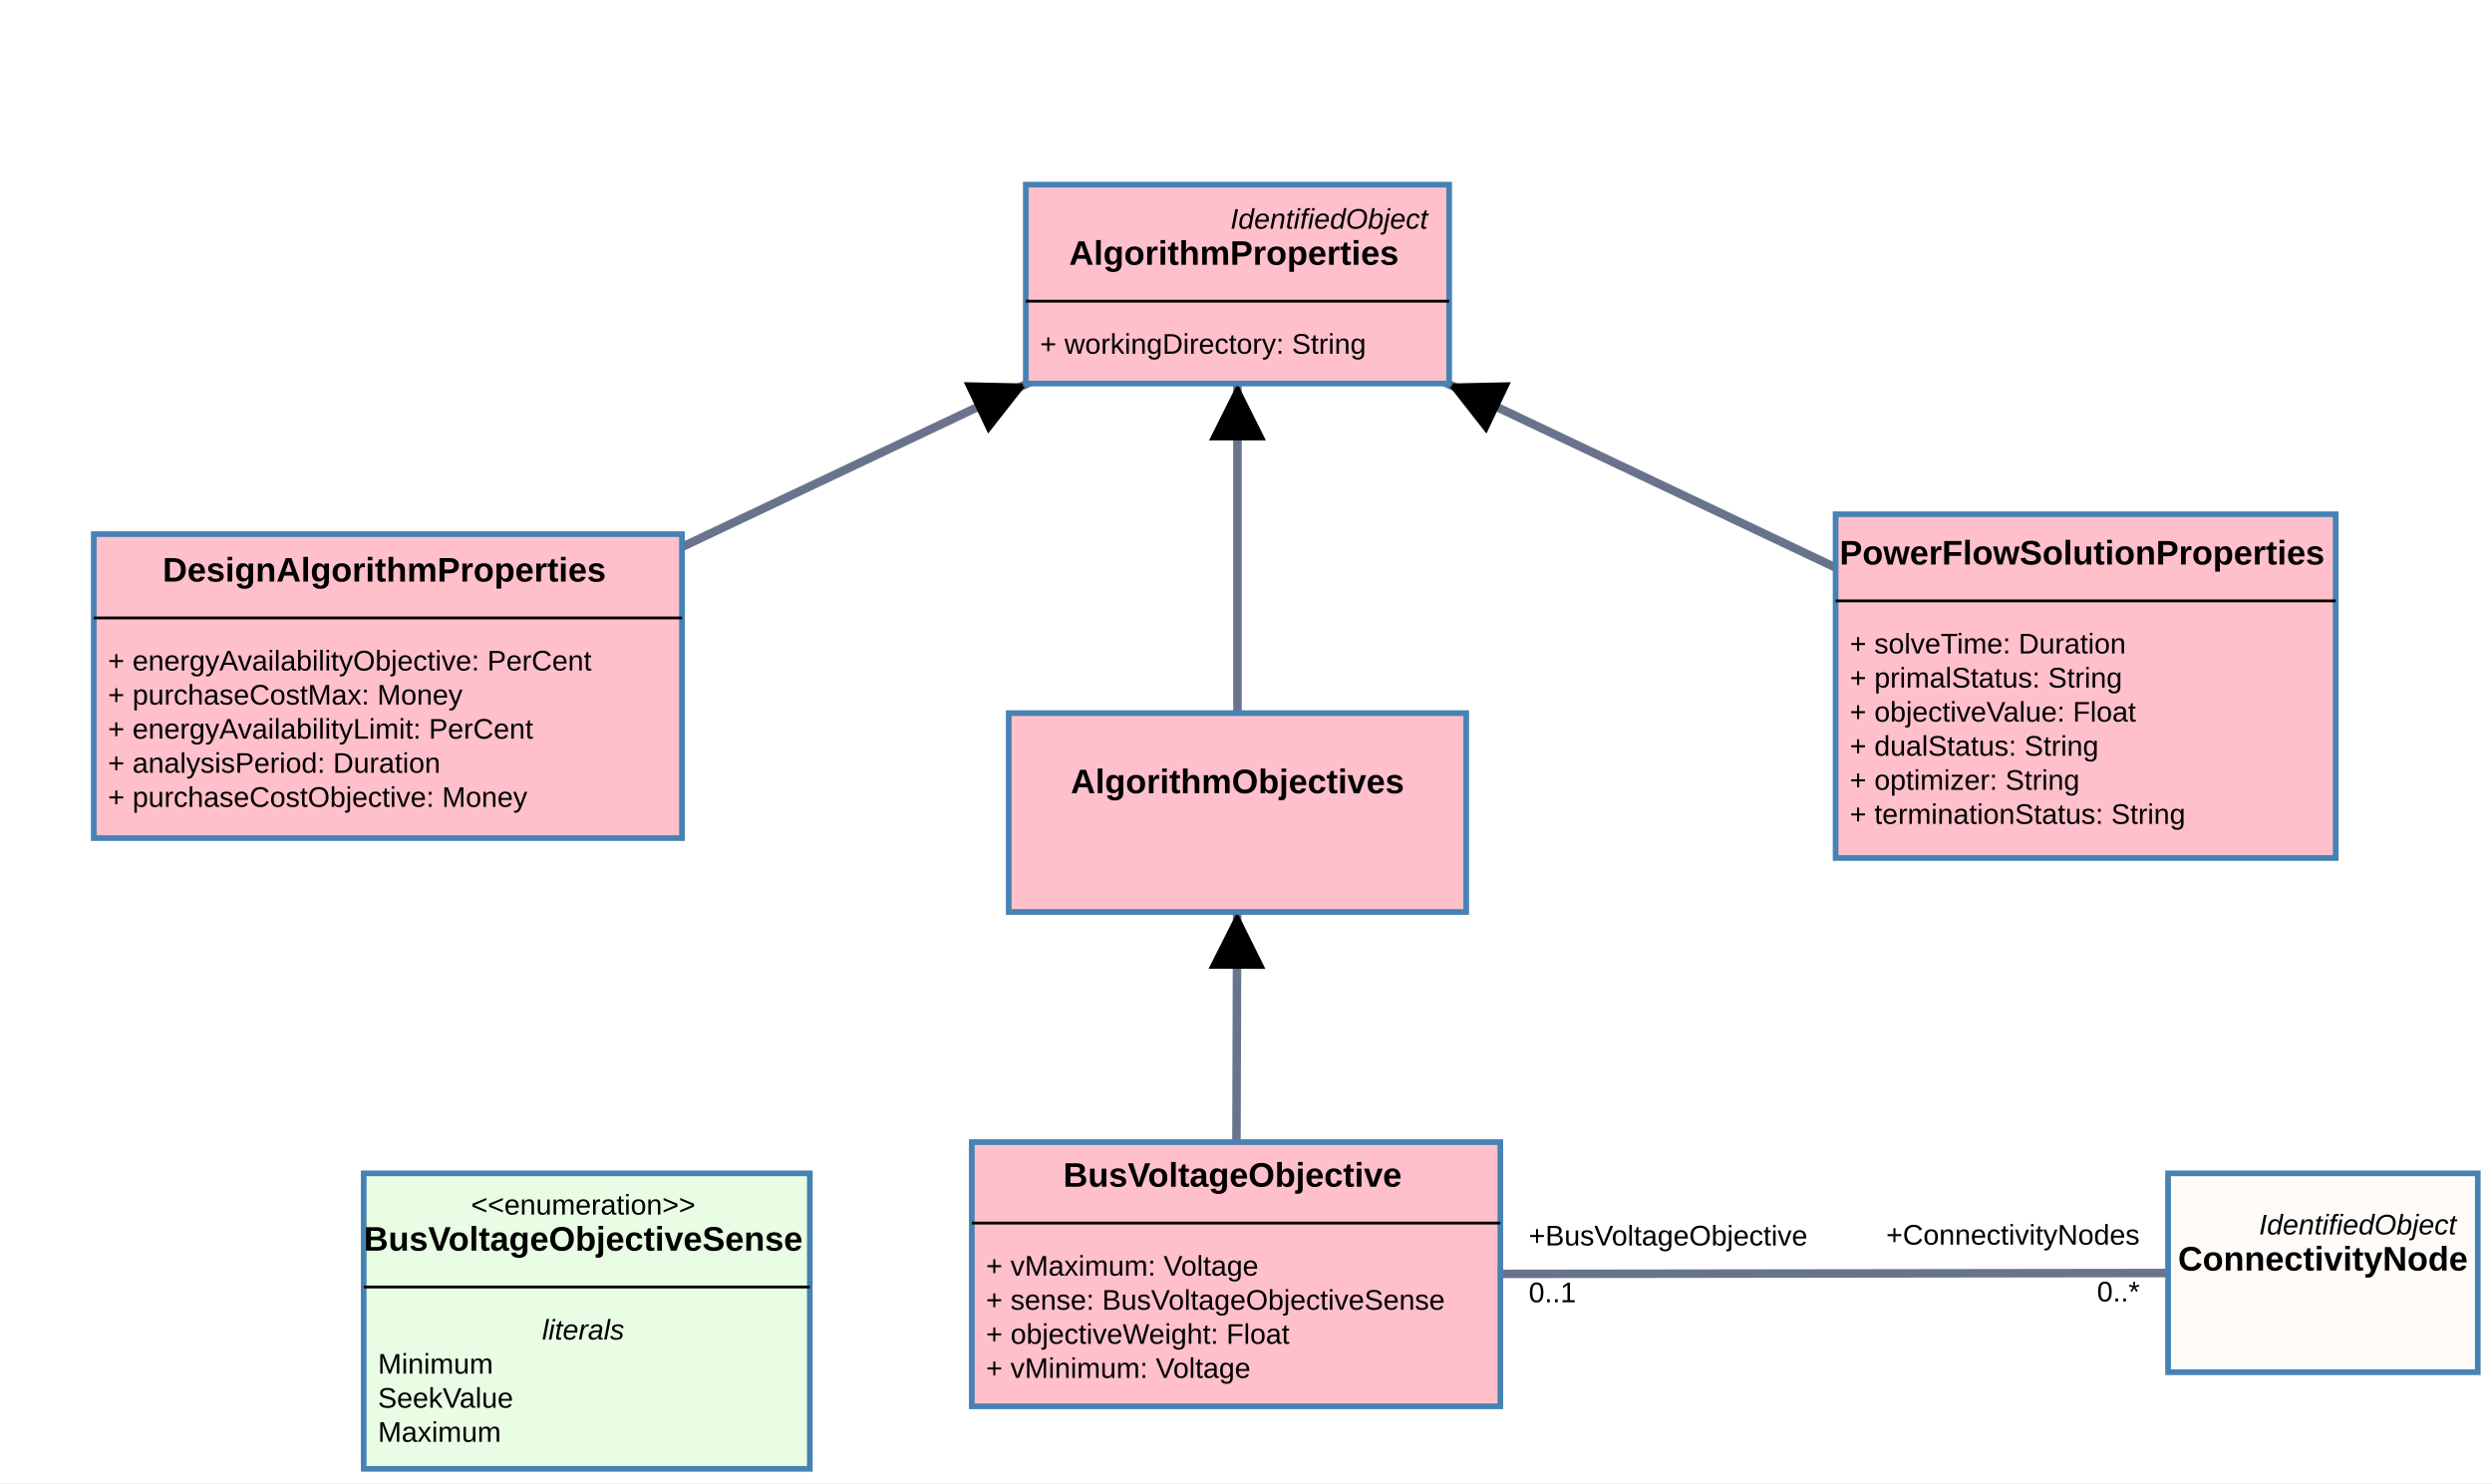
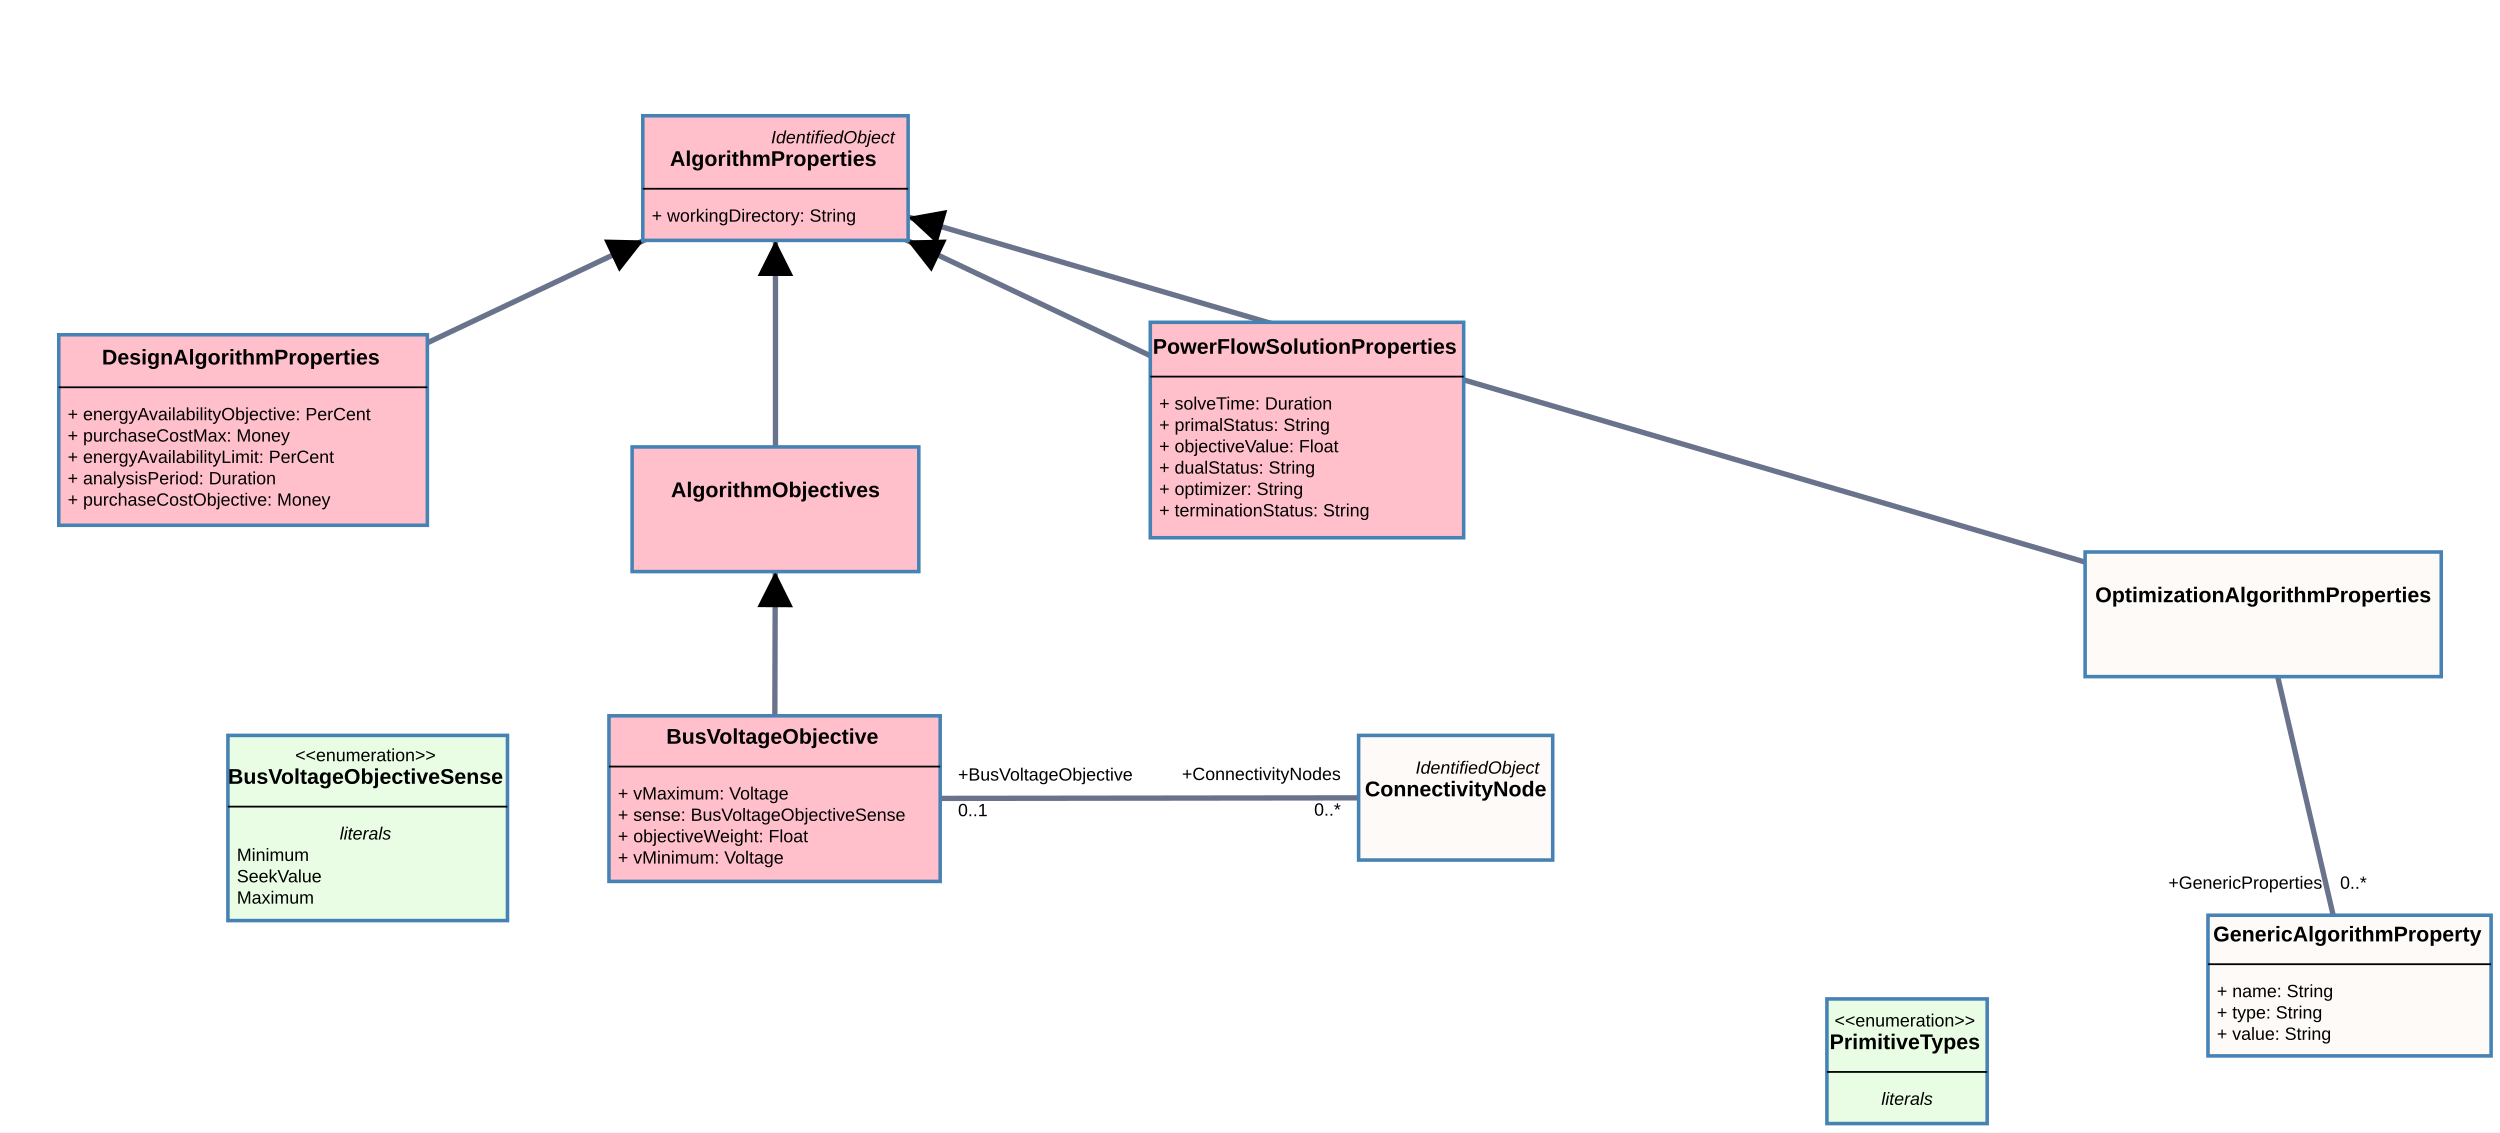
- <svg xmlns="http://www.w3.org/2000/svg" width="877" height="522">
+ <svg xmlns="http://www.w3.org/2000/svg" width="1404" height="636" style="-webkit-tap-highlight-color: rgba(0, 0, 0, 0);">
  <rect width="100%" height="100%" fill="white" />
  <g class="zoom-group">
    <defs>
      <marker id="arrowhead" viewBox="-0 -5 10 10" refX="5" refY="0" orient="auto" markerWidth="10" markerHeight="10" xoverflow="visible">
        <path d="M 0,-5 L 10 ,0 L 0,5" fill="black" style="stroke: none;" />
      </marker>
    </defs>
    <line class="link" x1="136.5" y1="241.5" x2="435.5" y2="100" stroke="#69738c" stroke-width="3" marker-end="url(#arrowhead)" />
    <line class="link" x1="734" y1="241.5" x2="435.5" y2="100" stroke="#69738c" stroke-width="3" marker-end="url(#arrowhead)" />
    <line class="link" x1="435.5" y1="286" x2="435.5" y2="100" stroke="#69738c" stroke-width="3" marker-end="url(#arrowhead)" />
    <line class="link" x1="435" y1="448.5" x2="435.5" y2="286" stroke="#69738c" stroke-width="3" marker-end="url(#arrowhead)" />
    <line class="link" x1="435" y1="448.5" x2="817.5" y2="448" stroke="#69738c" stroke-width="3" />
+     <line class="link" x1="1271" y1="345" x2="435.5" y2="100" stroke="#69738c" stroke-width="3" marker-end="url(#arrowhead)" />
+     <line class="link" x1="1319.5" y1="553.5" x2="1271" y2="345" stroke="#69738c" stroke-width="3" />
    <line class="arrow" x2="352.503" y2="139.278" x1="136.5" y1="241.5" stroke="#69738c" stroke-width="2" marker-end="url(#arrowhead)" />
    <line class="arrow" x2="518.37" y2="139.283" x1="734" y1="241.5" stroke="#69738c" stroke-width="2" marker-end="url(#arrowhead)" />
    <line class="arrow" x2="435.5" y2="145" x1="435.5" y1="286" stroke="#69738c" stroke-width="2" marker-end="url(#arrowhead)" />
    <line class="arrow" x2="435.362" y2="331" x1="435" y1="448.5" stroke="#69738c" stroke-width="2" marker-end="url(#arrowhead)" />
+     <line class="arrow" x2="519.596" y2="124.66" x1="1271" y1="345" stroke="#69738c" stroke-width="2" marker-end="url(#arrowhead)" />
    <g class="draggable" transform="translate(763, 413)">
      <rect class="box" width="109" height="70" style="fill: #fdfaf7; stroke: steelblue; stroke-width: 2px; cursor: move;" />
      <text x="0" y="0" text-anchor="start" font-size="10px">
        <tspan x="104" y="18" dy=".35em" text-anchor="end" style="font-family: Arial, sans-serif; font-weight: 400; font-style: italic; fill: black; font-size: 10px; pointer-events: none;">IdentifiedObject</tspan>
        <tspan x="54.5" y="30" dy=".35em" text-anchor="middle" style="font-family: Arial, sans-serif; font-weight: 700; font-style: normal; fill: black; font-size: 12px; pointer-events: none;">ConnectivityNode</tspan>
      </text>
    </g>
    <g class="draggable" transform="translate(361, 65)">
      <rect class="box" width="149" height="70" style="fill: #ffc0cb; stroke: steelblue; stroke-width: 2px; cursor: move;" />
      <text x="0" y="0" text-anchor="start" font-size="10px">
        <tspan x="144" y="12" dy=".35em" text-anchor="end" style="font-family: Arial, sans-serif; font-weight: 400; font-style: italic; fill: black; font-size: 10px; pointer-events: none;">IdentifiedObject</tspan>
        <tspan x="74.5" y="24" dy=".35em" text-anchor="middle" style="font-family: Arial, sans-serif; font-weight: 700; font-style: normal; fill: black; font-size: 12px; pointer-events: none;">AlgorithmProperties</tspan>
        <tspan x="5" y="56" dy=".35em" text-anchor="start" style="font-family: Arial, sans-serif; font-weight: 400; font-style: normal; fill: black; font-size: 10px; pointer-events: none;">+   workingDirectory: String</tspan>
      </text>
      <line x1="0" x2="149" y1="41" y2="41" stroke="black" stroke-width="1" />
    </g>
    <g class="draggable" transform="translate(33, 188)">
      <rect class="box" width="207" height="107" style="fill: #ffc0cb; stroke: steelblue; stroke-width: 2px; cursor: move;" />
      <text x="0" y="0" text-anchor="start" font-size="10px">
        <tspan x="103.5" y="12.5" dy=".35em" text-anchor="middle" style="font-family: Arial, sans-serif; font-weight: 700; font-style: normal; fill: black; font-size: 12px; pointer-events: none;">DesignAlgorithmProperties</tspan>
        <tspan x="5" y="44.5" dy=".35em" text-anchor="start" style="font-family: Arial, sans-serif; font-weight: 400; font-style: normal; fill: black; font-size: 10px; pointer-events: none;">+   energyAvailabilityObjective: PerCent</tspan>
        <tspan x="5" y="56.5" dy=".35em" text-anchor="start" style="font-family: Arial, sans-serif; font-weight: 400; font-style: normal; fill: black; font-size: 10px; pointer-events: none;">+   purchaseCostMax: Money</tspan>
        <tspan x="5" y="68.5" dy=".35em" text-anchor="start" style="font-family: Arial, sans-serif; font-weight: 400; font-style: normal; fill: black; font-size: 10px; pointer-events: none;">+   energyAvailabilityLimit: PerCent</tspan>
        <tspan x="5" y="80.5" dy=".35em" text-anchor="start" style="font-family: Arial, sans-serif; font-weight: 400; font-style: normal; fill: black; font-size: 10px; pointer-events: none;">+   analysisPeriod: Duration</tspan>
        <tspan x="5" y="92.5" dy=".35em" text-anchor="start" style="font-family: Arial, sans-serif; font-weight: 400; font-style: normal; fill: black; font-size: 10px; pointer-events: none;">+   purchaseCostObjective: Money</tspan>
      </text>
      <line x1="0" x2="207" y1="29.5" y2="29.5" stroke="black" stroke-width="1" />
    </g>
    <g class="draggable" transform="translate(646, 181)">
      <rect class="box" width="176" height="121" style="fill: #ffc0cb; stroke: steelblue; stroke-width: 2px; cursor: move;" />
      <text x="0" y="0" text-anchor="start" font-size="10px">
        <tspan x="88" y="13.5" dy=".35em" text-anchor="middle" style="font-family: Arial, sans-serif; font-weight: 700; font-style: normal; fill: black; font-size: 12px; pointer-events: none;">PowerFlowSolutionProperties</tspan>
        <tspan x="5" y="45.5" dy=".35em" text-anchor="start" style="font-family: Arial, sans-serif; font-weight: 400; font-style: normal; fill: black; font-size: 10px; pointer-events: none;">+   solveTime: Duration</tspan>
        <tspan x="5" y="57.5" dy=".35em" text-anchor="start" style="font-family: Arial, sans-serif; font-weight: 400; font-style: normal; fill: black; font-size: 10px; pointer-events: none;">+   primalStatus: String</tspan>
        <tspan x="5" y="69.5" dy=".35em" text-anchor="start" style="font-family: Arial, sans-serif; font-weight: 400; font-style: normal; fill: black; font-size: 10px; pointer-events: none;">+   objectiveValue: Float</tspan>
        <tspan x="5" y="81.5" dy=".35em" text-anchor="start" style="font-family: Arial, sans-serif; font-weight: 400; font-style: normal; fill: black; font-size: 10px; pointer-events: none;">+   dualStatus: String</tspan>
        <tspan x="5" y="93.5" dy=".35em" text-anchor="start" style="font-family: Arial, sans-serif; font-weight: 400; font-style: normal; fill: black; font-size: 10px; pointer-events: none;">+   optimizer: String</tspan>
        <tspan x="5" y="105.5" dy=".35em" text-anchor="start" style="font-family: Arial, sans-serif; font-weight: 400; font-style: normal; fill: black; font-size: 10px; pointer-events: none;">+   terminationStatus: String</tspan>
      </text>
      <line x1="0" x2="176" y1="30.5" y2="30.5" stroke="black" stroke-width="1" />
    </g>
    <g class="draggable" transform="translate(355, 251)">
      <rect class="box" width="161" height="70" style="fill: #ffc0cb; stroke: steelblue; stroke-width: 2px; cursor: move;" />
      <text x="0" y="0" text-anchor="start" font-size="10px">
        <tspan x="80.5" y="24" dy=".35em" text-anchor="middle" style="font-family: Arial, sans-serif; font-weight: 700; font-style: normal; fill: black; font-size: 12px; pointer-events: none;">AlgorithmObjectives</tspan>
      </text>
    </g>
    <g class="draggable" transform="translate(342, 402)">
      <rect class="box" width="186" height="93" style="fill: #ffc0cb; stroke: steelblue; stroke-width: 2px; cursor: move;" />
      <text x="0" y="0" text-anchor="start" font-size="10px">
        <tspan x="93" y="11.5" dy=".35em" text-anchor="middle" style="font-family: Arial, sans-serif; font-weight: 700; font-style: normal; fill: black; font-size: 12px; pointer-events: none;">BusVoltageObjective</tspan>
        <tspan x="5" y="43.5" dy=".35em" text-anchor="start" style="font-family: Arial, sans-serif; font-weight: 400; font-style: normal; fill: black; font-size: 10px; pointer-events: none;">+   vMaximum: Voltage</tspan>
        <tspan x="5" y="55.5" dy=".35em" text-anchor="start" style="font-family: Arial, sans-serif; font-weight: 400; font-style: normal; fill: black; font-size: 10px; pointer-events: none;">+   sense: BusVoltageObjectiveSense</tspan>
        <tspan x="5" y="67.5" dy=".35em" text-anchor="start" style="font-family: Arial, sans-serif; font-weight: 400; font-style: normal; fill: black; font-size: 10px; pointer-events: none;">+   objectiveWeight: Float</tspan>
        <tspan x="5" y="79.5" dy=".35em" text-anchor="start" style="font-family: Arial, sans-serif; font-weight: 400; font-style: normal; fill: black; font-size: 10px; pointer-events: none;">+   vMinimum: Voltage</tspan>
      </text>
      <line x1="0" x2="186" y1="28.5" y2="28.5" stroke="black" stroke-width="1" />
    </g>
    <g class="draggable" transform="translate(128, 413)">
      <rect class="box" width="157" height="104" style="fill: #e8fde3; stroke: steelblue; stroke-width: 2px; cursor: move;" />
      <text x="0" y="0" text-anchor="start" font-size="10px">
        <tspan x="78.5" y="11" dy=".35em" text-anchor="middle" style="font-family: Arial, sans-serif; font-weight: 400; font-style: normal; fill: black; font-size: 10px; pointer-events: none;">&lt;&lt;enumeration&gt;&gt;</tspan>
        <tspan x="78.5" y="23" dy=".35em" text-anchor="middle" style="font-family: Arial, sans-serif; font-weight: 700; font-style: normal; fill: black; font-size: 12px; pointer-events: none;">BusVoltageObjectiveSense</tspan>
        <tspan x="78.5" y="55" dy=".35em" text-anchor="middle" style="font-family: Arial, sans-serif; font-weight: 400; font-style: italic; fill: black; font-size: 10px; pointer-events: none;">literals</tspan>
        <tspan x="5" y="67" dy=".35em" text-anchor="start" style="font-family: Arial, sans-serif; font-weight: 400; font-style: normal; fill: black; font-size: 10px; pointer-events: none;">Minimum</tspan>
        <tspan x="5" y="79" dy=".35em" text-anchor="start" style="font-family: Arial, sans-serif; font-weight: 400; font-style: normal; fill: black; font-size: 10px; pointer-events: none;">SeekValue</tspan>
        <tspan x="5" y="91" dy=".35em" text-anchor="start" style="font-family: Arial, sans-serif; font-weight: 400; font-style: normal; fill: black; font-size: 10px; pointer-events: none;">Maximum</tspan>
      </text>
      <line x1="0" x2="157" y1="40" y2="40" stroke="black" stroke-width="1" />
    </g>
+     <g class="draggable" transform="translate(1171, 310)">
+       <rect class="box" width="200" height="70" style="fill: #fdfaf7; stroke: steelblue; stroke-width: 2px; cursor: move;" />
+       <text x="0" y="0" text-anchor="start" font-size="10px">
+         <tspan x="100" y="24" dy=".35em" text-anchor="middle" style="font-family: Arial, sans-serif; font-weight: 700; font-style: normal; fill: black; font-size: 12px; pointer-events: none;">OptimizationAlgorithmProperties</tspan>
+       </text>
+     </g>
+     <g class="draggable" transform="translate(1240, 514)">
+       <rect class="box" width="159" height="79" style="fill: #fdfaf7; stroke: steelblue; stroke-width: 2px; cursor: move;" />
+       <text x="0" y="0" text-anchor="start" font-size="10px">
+         <tspan x="79.5" y="10.5" dy=".35em" text-anchor="middle" style="font-family: Arial, sans-serif; font-weight: 700; font-style: normal; fill: black; font-size: 12px; pointer-events: none;">GenericAlgorithmProperty</tspan>
+         <tspan x="5" y="42.5" dy=".35em" text-anchor="start" style="font-family: Arial, sans-serif; font-weight: 400; font-style: normal; fill: black; font-size: 10px; pointer-events: none;">+   name: String</tspan>
+         <tspan x="5" y="54.5" dy=".35em" text-anchor="start" style="font-family: Arial, sans-serif; font-weight: 400; font-style: normal; fill: black; font-size: 10px; pointer-events: none;">+   type: String</tspan>
+         <tspan x="5" y="66.5" dy=".35em" text-anchor="start" style="font-family: Arial, sans-serif; font-weight: 400; font-style: normal; fill: black; font-size: 10px; pointer-events: none;">+   value: String</tspan>
+       </text>
+       <line x1="0" x2="159" y1="27.5" y2="27.5" stroke="black" stroke-width="1" />
+     </g>
+     <g class="draggable" transform="translate(1026, 561)">
+       <rect class="box" width="90" height="70" style="fill: #e8fde3; stroke: steelblue; stroke-width: 2px; cursor: move;" />
+       <text x="0" y="0" text-anchor="start" font-size="10px">
+         <tspan x="45" y="12" dy=".35em" text-anchor="middle" style="font-family: Arial, sans-serif; font-weight: 400; font-style: normal; fill: black; font-size: 10px; pointer-events: none;">&lt;&lt;enumeration&gt;&gt;</tspan>
+         <tspan x="45" y="24" dy=".35em" text-anchor="middle" style="font-family: Arial, sans-serif; font-weight: 700; font-style: normal; fill: black; font-size: 12px; pointer-events: none;">PrimitiveTypes</tspan>
+         <tspan x="45" y="56" dy=".35em" text-anchor="middle" style="font-family: Arial, sans-serif; font-weight: 400; font-style: italic; fill: black; font-size: 10px; pointer-events: none;">literals</tspan>
+       </text>
+       <line x1="0" x2="90" y1="41" y2="41" stroke="black" stroke-width="1" />
+     </g>
    <text class="link-text-start-top" x="249.519" y="190.38" text-anchor="start" dy="-1em" style="font-family: Arial, sans-serif; font-size: 10px; fill: black;" />
    <text class="link-text-start-top" x="636.482" y="197.643" text-anchor="end" dy="-1em" style="font-family: Arial, sans-serif; font-size: 10px; fill: black;" />
    <text class="link-text-start-top" x="430.5" y="246" text-anchor="end" dy="-1em" style="font-family: Arial, sans-serif; font-size: 10px; fill: black;" />
    <text class="link-text-start-top" x="430.158" y="397" text-anchor="end" dy="-1em" style="font-family: Arial, sans-serif; font-size: 10px; fill: black;" />
    <text class="link-text-start-top" x="538" y="448.372" text-anchor="start" dy="-1em" style="font-family: Arial, sans-serif; font-size: 10px; fill: black;">+BusVoltageObjective</text>
+     <text class="link-text-start-top" x="1161.202" y="314.269" text-anchor="end" dy="-1em" style="font-family: Arial, sans-serif; font-size: 10px; fill: black;" />
+     <text class="link-text-start-top" x="1304.179" y="509.13" text-anchor="end" dy="-1em" style="font-family: Arial, sans-serif; font-size: 10px; fill: black;">+GenericProperties</text>
    <text class="link-text-start-btm" x="249.519" y="190.38" dy="1em" text-anchor="start" style="font-family: Arial, sans-serif; font-size: 10px; fill: black;" />
    <text class="link-text-start-btm" x="636.482" y="197.643" dy="1em" text-anchor="end" style="font-family: Arial, sans-serif; font-size: 10px; fill: black;" />
    <text class="link-text-start-btm" x="440.5" y="246" dy="-1em" text-anchor="start" style="font-family: Arial, sans-serif; font-size: 10px; fill: black;" />
    <text class="link-text-start-btm" x="440.158" y="397" dy="-1em" text-anchor="start" style="font-family: Arial, sans-serif; font-size: 10px; fill: black;" />
    <text class="link-text-start-btm" x="538" y="448.372" dy="1em" text-anchor="start" style="font-family: Arial, sans-serif; font-size: 10px; fill: black;">0..1</text>
+     <text class="link-text-start-btm" x="1161.202" y="314.269" dy="1em" text-anchor="end" style="font-family: Arial, sans-serif; font-size: 10px; fill: black;" />
+     <text class="link-text-start-btm" x="1314.179" y="509.13" dy="-1em" text-anchor="start" style="font-family: Arial, sans-serif; font-size: 10px; fill: black;">0..*</text>
    <text class="link-text-end-top" x="352.023" y="137.139" dy="1em" text-anchor="end" style="font-family: Arial, sans-serif; font-size: 10px; fill: black;" />
    <text class="link-text-end-top" x="508.852" y="137.142" dy="1em" text-anchor="end" style="font-family: Arial, sans-serif; font-size: 10px; fill: black;" />
    <text class="link-text-end-top" x="430.5" y="140" dy="1em" text-anchor="end" style="font-family: Arial, sans-serif; font-size: 10px; fill: black;" />
    <text class="link-text-end-top" x="430.377" y="326" dy="1em" text-anchor="end" style="font-family: Arial, sans-serif; font-size: 10px; fill: black;" />
    <text class="link-text-end-top" x="753" y="448.078" dy="-1em" text-anchor="end" style="font-family: Arial, sans-serif; font-size: 10px; fill: black;">+ConnectivityNodes</text>
+     <text class="link-text-end-top" x="519.798" y="123.253" dy="-1em" text-anchor="start" style="font-family: Arial, sans-serif; font-size: 10px; fill: black;" />
+     <text class="link-text-end-top" x="1275.274" y="384.87" dy="1em" text-anchor="end" style="font-family: Arial, sans-serif; font-size: 10px; fill: black;" />
    <text class="link-text-end-btm" x="362.023" y="137.139" dy="1em" text-anchor="start" style="font-family: Arial, sans-serif; font-size: 10px; fill: black;" />
    <text class="link-text-end-btm" x="518.852" y="137.142" dy="1em" text-anchor="start" style="font-family: Arial, sans-serif; font-size: 10px; fill: black;" />
    <text class="link-text-end-btm" x="440.5" y="140" dy="1em" text-anchor="start" style="font-family: Arial, sans-serif; font-size: 10px; fill: black;" />
    <text class="link-text-end-btm" x="440.377" y="326" dy="1em" text-anchor="start" style="font-family: Arial, sans-serif; font-size: 10px; fill: black;" />
    <text class="link-text-end-btm" x="753" y="448.078" dy="1em" text-anchor="end" style="font-family: Arial, sans-serif; font-size: 10px; fill: black;">0..*</text>
+     <text class="link-text-end-btm" x="519.798" y="123.253" dy="1em" text-anchor="start" style="font-family: Arial, sans-serif; font-size: 10px; fill: black;" />
+     <text class="link-text-end-btm" x="1285.274" y="384.87" dy="1em" text-anchor="start" style="font-family: Arial, sans-serif; font-size: 10px; fill: black;" />
  </g>
</svg>
